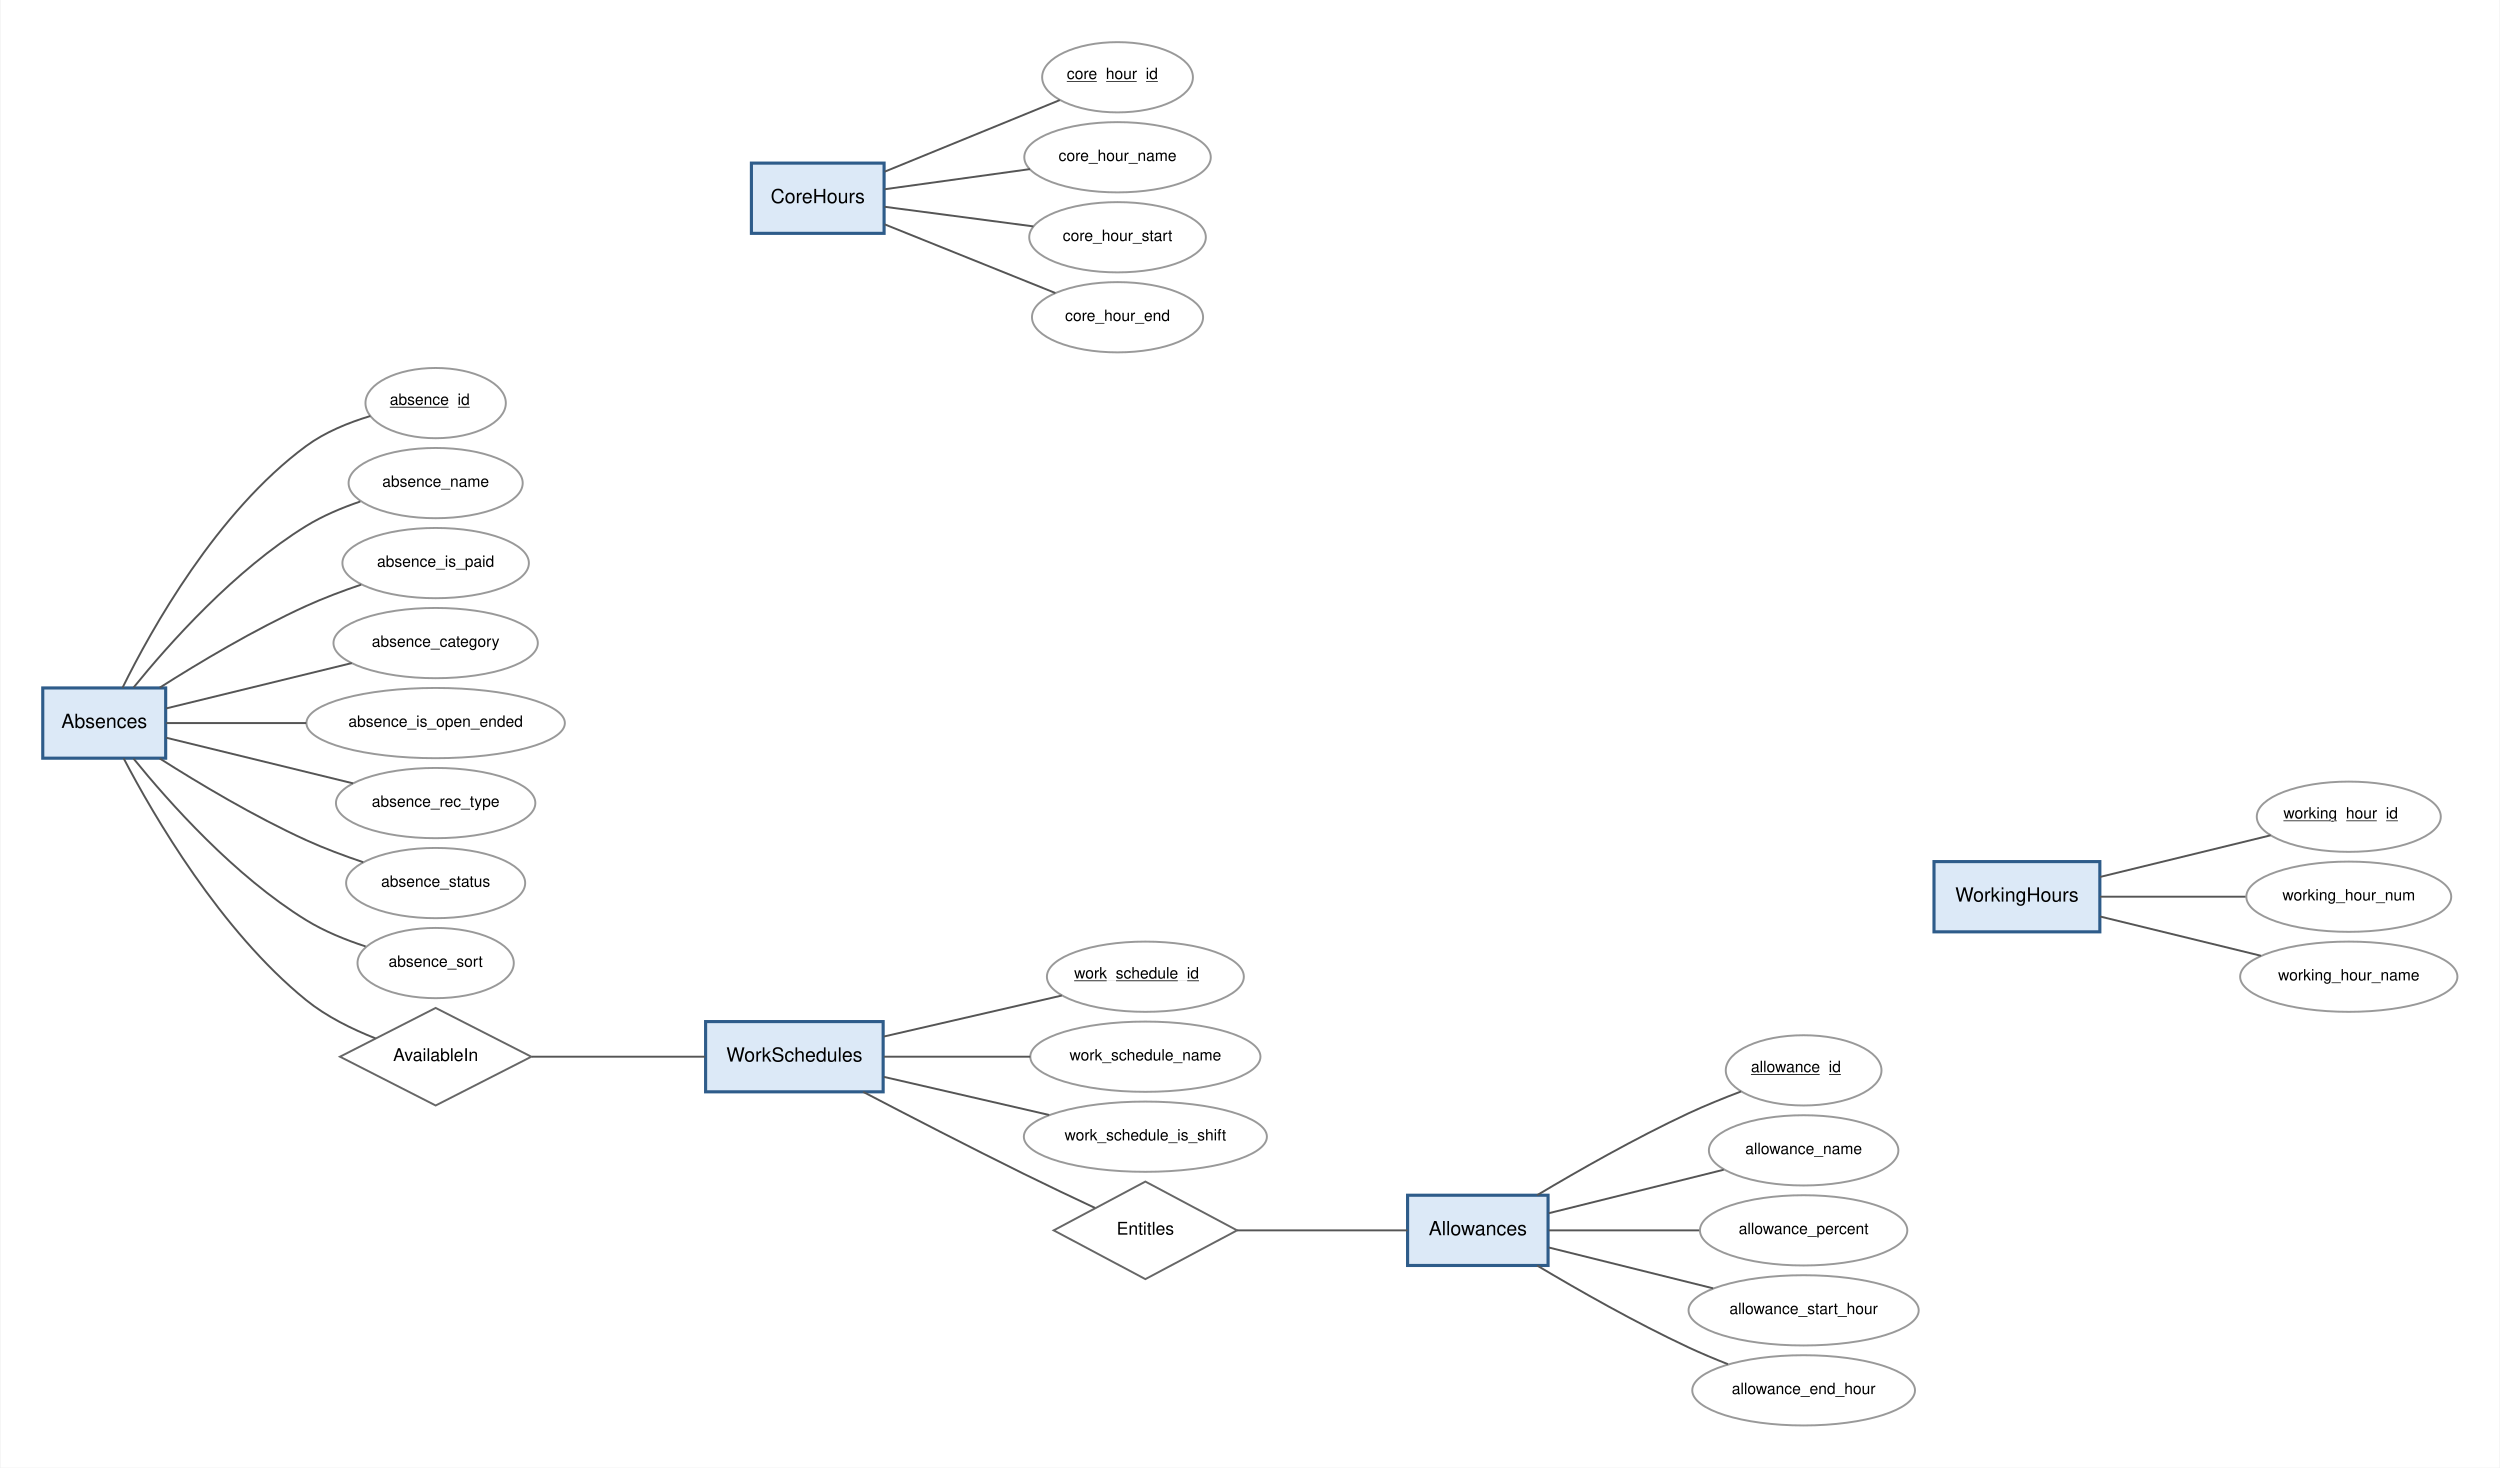
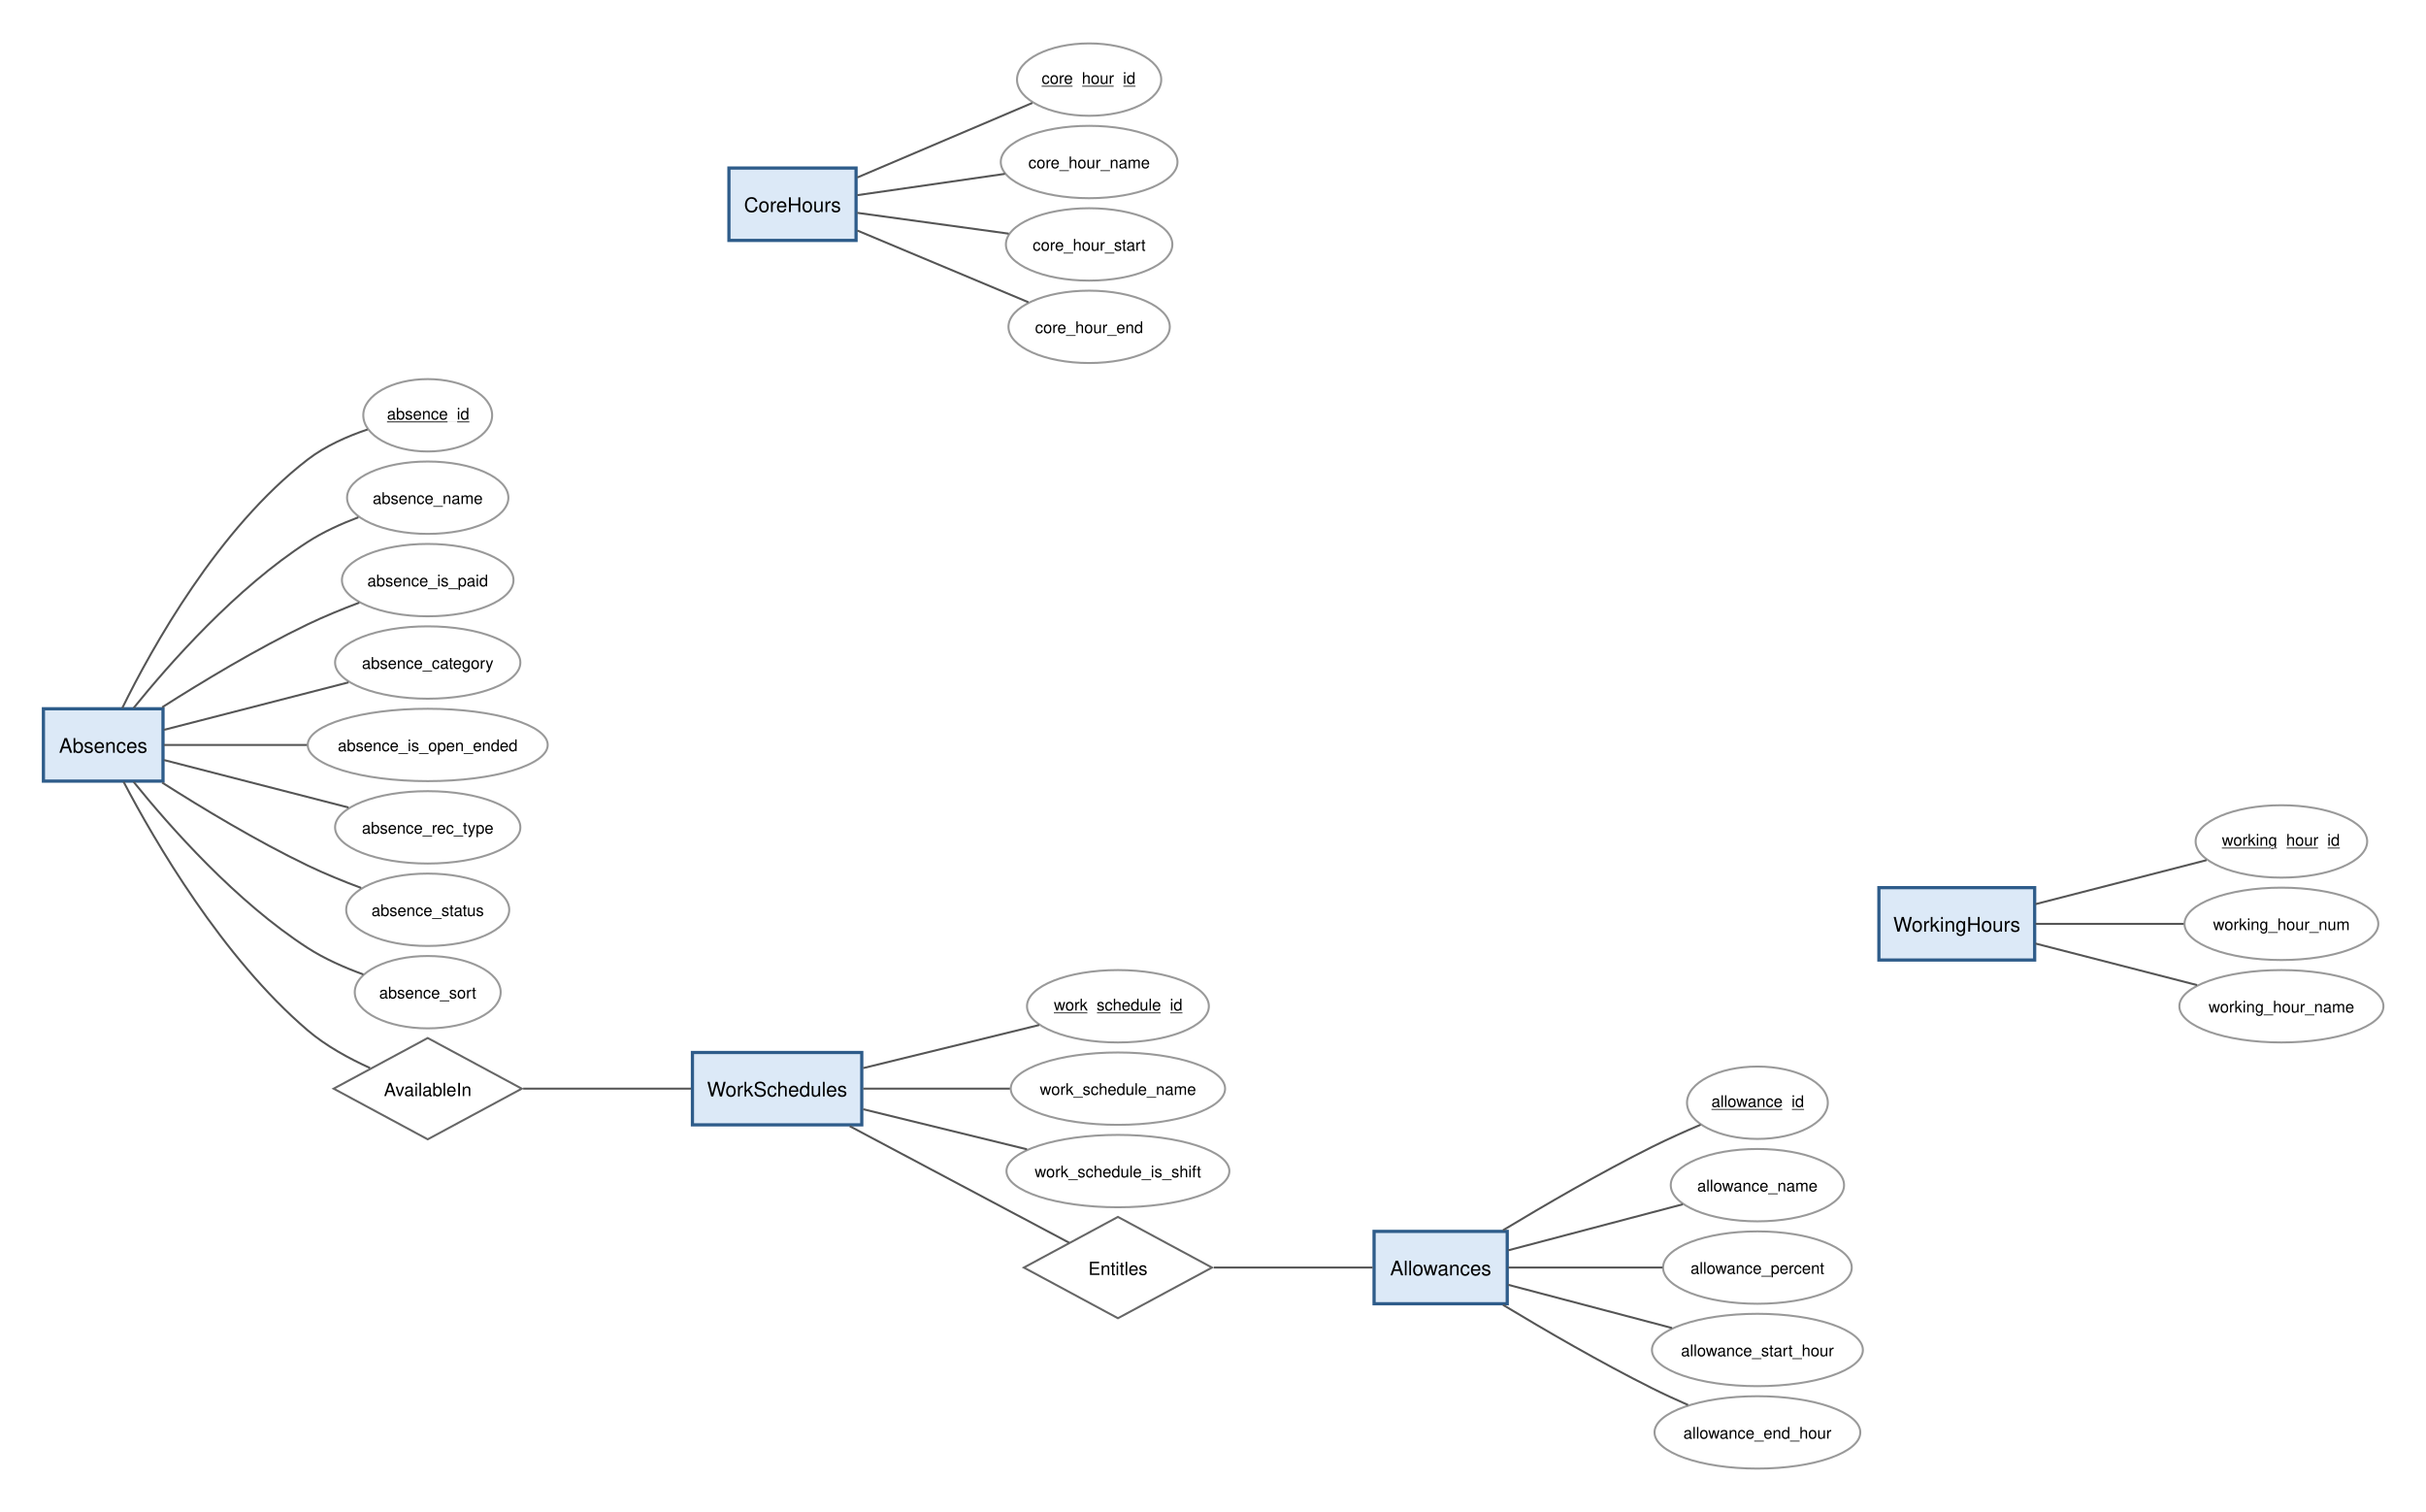
- <svg xmlns="http://www.w3.org/2000/svg" width="1281pt" height="752pt" viewBox="0.00 0.00 1280.71 752.20">
+ <svg xmlns="http://www.w3.org/2000/svg" width="1207pt" height="752pt" viewBox="0.00 0.00 1207.00 752.00">
  <g id="graph0" class="graph" transform="scale(1 1) rotate(0) translate(21.6 730.6)">
-     <polygon fill="white" stroke="transparent" points="-21.6,21.6 -21.6,-730.6 1259.11,-730.6 1259.11,21.6 -21.6,21.6" />
+     <polygon fill="white" stroke="none" points="-21.6,21.6 -21.6,-730.6 1185.83,-730.6 1185.83,21.6 -21.6,21.6" />
    <g id="node1" class="node">
-       <polygon fill="#dce9f7" stroke="#2e5c8a" stroke-width="1.6" points="430.73,-207 339.73,-207 339.73,-171 430.73,-171 430.73,-207" />
-       <text text-anchor="middle" x="385.23" y="-186.5" font-family="Helvetica,sans-Serif" font-size="10.00">WorkSchedules</text>
+       <polygon fill="#dce9f7" stroke="#2e5c8a" stroke-width="1.6" points="407.15,-207 322.9,-207 322.9,-171 407.15,-171 407.15,-207" />
+       <text xml:space="preserve" text-anchor="middle" x="365.03" y="-185.12" font-family="Helvetica,sans-Serif" font-size="10.00">WorkSchedules</text>
    </g>
    <g id="node2" class="node">
-       <ellipse fill="white" stroke="#999999" cx="565.13" cy="-230" rx="50.47" ry="18" />
-       <text text-anchor="start" x="528.63" y="-229.1" font-family="Helvetica,sans-Serif" text-decoration="underline" font-size="8.00">work_schedule_id</text>
+       <ellipse fill="white" stroke="#999999" cx="534.6" cy="-230" rx="45.24" ry="18" />
+       <text xml:space="preserve" text-anchor="start" x="502.72" y="-227.9" font-family="Helvetica,sans-Serif" text-decoration="underline" font-size="8.00">work_schedule_id</text>
    </g>
    <g id="edge1" class="edge">
-       <path fill="none" stroke="#555555" d="M431.12,-199.35C459.12,-205.8 494.91,-214.05 522.31,-220.36" />
+       <path fill="none" stroke="#555555" d="M407.88,-199.24C434.73,-205.81 469.33,-214.27 495.43,-220.66" />
    </g>
    <g id="node3" class="node">
-       <ellipse fill="white" stroke="#999999" cx="565.13" cy="-189" rx="58.98" ry="18" />
-       <text text-anchor="middle" x="565.13" y="-187.1" font-family="Helvetica,sans-Serif" font-size="8.00">work_schedule_name</text>
+       <ellipse fill="white" stroke="#999999" cx="534.6" cy="-189" rx="53.32" ry="18" />
+       <text xml:space="preserve" text-anchor="middle" x="534.6" y="-185.9" font-family="Helvetica,sans-Serif" font-size="8.00">work_schedule_name</text>
    </g>
    <g id="edge2" class="edge">
-       <path fill="none" stroke="#555555" d="M431.12,-189C453.87,-189 481.76,-189 506.12,-189" />
+       <path fill="none" stroke="#555555" d="M407.88,-189C429.98,-189 457.33,-189 480.87,-189" />
    </g>
    <g id="node4" class="node">
-       <ellipse fill="white" stroke="#999999" cx="565.13" cy="-148" rx="62.29" ry="18" />
-       <text text-anchor="middle" x="565.13" y="-146.1" font-family="Helvetica,sans-Serif" font-size="8.00">work_schedule_is_shift</text>
+       <ellipse fill="white" stroke="#999999" cx="534.6" cy="-148" rx="55.45" ry="18" />
+       <text xml:space="preserve" text-anchor="middle" x="534.6" y="-144.9" font-family="Helvetica,sans-Serif" font-size="8.00">work_schedule_is_shift</text>
    </g>
    <g id="edge3" class="edge">
-       <path fill="none" stroke="#555555" d="M431.12,-178.65C456.96,-172.7 489.43,-165.22 515.82,-159.13" />
+       <path fill="none" stroke="#555555" d="M407.88,-178.76C432.7,-172.69 464.13,-165 489.35,-158.83" />
    </g>
    <g id="node30" class="node">
-       <polygon fill="white" stroke="#666666" points="565.13,-125 518.13,-100 565.13,-75 612.13,-100 565.13,-125" />
-       <text text-anchor="middle" x="565.13" y="-97.8" font-family="Helvetica,sans-Serif" font-size="9.00">Entitles</text>
+       <polygon fill="white" stroke="#666666" points="534.6,-125.2 487.8,-100 534.6,-74.8 581.4,-100 534.6,-125.2" />
+       <text xml:space="preserve" text-anchor="middle" x="534.6" y="-96.33" font-family="Helvetica,sans-Serif" font-size="9.00">Entitles</text>
    </g>
    <g id="edge26" class="edge">
-       <path fill="none" stroke="#555555" d="M420.48,-170.97C443.61,-158.89 474.88,-142.74 502.73,-129 514.68,-123.1 528.04,-116.76 539.24,-111.52" />
+       <path fill="none" stroke="#555555" d="M401.16,-170.34C433.98,-152.91 482.04,-127.38 510.35,-112.35" />
    </g>
    <g id="node5" class="node">
-       <polygon fill="#dce9f7" stroke="#2e5c8a" stroke-width="1.6" points="1054.33,-289 969.33,-289 969.33,-253 1054.33,-253 1054.33,-289" />
-       <text text-anchor="middle" x="1011.83" y="-268.5" font-family="Helvetica,sans-Serif" font-size="10.00">WorkingHours</text>
+       <polygon fill="#dce9f7" stroke="#2e5c8a" stroke-width="1.6" points="990.7,-289 913.2,-289 913.2,-253 990.7,-253 990.7,-289" />
+       <text xml:space="preserve" text-anchor="middle" x="951.95" y="-267.12" font-family="Helvetica,sans-Serif" font-size="10.00">WorkingHours</text>
    </g>
    <g id="node6" class="node">
-       <ellipse fill="white" stroke="#999999" cx="1181.92" cy="-312" rx="47.16" ry="18" />
-       <text text-anchor="start" x="1148.42" y="-311.1" font-family="Helvetica,sans-Serif" text-decoration="underline" font-size="8.00">working_hour_id</text>
+       <ellipse fill="white" stroke="#999999" cx="1113.46" cy="-312" rx="42.68" ry="18" />
+       <text xml:space="preserve" text-anchor="start" x="1083.84" y="-309.9" font-family="Helvetica,sans-Serif" text-decoration="underline" font-size="8.00">working_hour_id</text>
    </g>
    <g id="edge4" class="edge">
-       <path fill="none" stroke="#555555" d="M1054.38,-281.13C1081.11,-287.66 1115.63,-296.08 1141.86,-302.47" />
+       <path fill="none" stroke="#555555" d="M991.16,-280.82C1016.96,-287.45 1050.82,-296.16 1076.21,-302.68" />
    </g>
    <g id="node7" class="node">
-       <ellipse fill="white" stroke="#999999" cx="1181.92" cy="-271" rx="52.51" ry="18" />
-       <text text-anchor="middle" x="1181.92" y="-269.1" font-family="Helvetica,sans-Serif" font-size="8.00">working_hour_num</text>
+       <ellipse fill="white" stroke="#999999" cx="1113.46" cy="-271" rx="48.21" ry="18" />
+       <text xml:space="preserve" text-anchor="middle" x="1113.46" y="-267.9" font-family="Helvetica,sans-Serif" font-size="8.00">working_hour_num</text>
    </g>
    <g id="edge5" class="edge">
-       <path fill="none" stroke="#555555" d="M1054.38,-271C1076.93,-271 1105.03,-271 1129.01,-271" />
+       <path fill="none" stroke="#555555" d="M991.16,-271C1013.28,-271 1041.31,-271 1064.86,-271" />
    </g>
    <g id="node8" class="node">
-       <ellipse fill="white" stroke="#999999" cx="1181.92" cy="-230" rx="55.68" ry="18" />
-       <text text-anchor="middle" x="1181.92" y="-228.1" font-family="Helvetica,sans-Serif" font-size="8.00">working_hour_name</text>
+       <ellipse fill="white" stroke="#999999" cx="1113.46" cy="-230" rx="50.77" ry="18" />
+       <text xml:space="preserve" text-anchor="middle" x="1113.46" y="-226.9" font-family="Helvetica,sans-Serif" font-size="8.00">working_hour_name</text>
    </g>
    <g id="edge6" class="edge">
-       <path fill="none" stroke="#555555" d="M1054.38,-260.87C1079.46,-254.75 1111.4,-246.96 1136.91,-240.73" />
+       <path fill="none" stroke="#555555" d="M991.16,-261.18C1015.4,-254.95 1046.74,-246.89 1071.5,-240.53" />
    </g>
    <g id="node9" class="node">
-       <polygon fill="#dce9f7" stroke="#2e5c8a" stroke-width="1.6" points="431.21,-647 363.21,-647 363.21,-611 431.21,-611 431.21,-647" />
-       <text text-anchor="middle" x="397.21" y="-626.5" font-family="Helvetica,sans-Serif" font-size="10.00">CoreHours</text>
+       <polygon fill="#dce9f7" stroke="#2e5c8a" stroke-width="1.6" points="404.31,-647 341.06,-647 341.06,-611 404.31,-611 404.31,-647" />
+       <text xml:space="preserve" text-anchor="middle" x="372.69" y="-625.12" font-family="Helvetica,sans-Serif" font-size="10.00">CoreHours</text>
    </g>
    <g id="node10" class="node">
-       <ellipse fill="white" stroke="#999999" cx="550.86" cy="-691" rx="38.64" ry="18" />
-       <text text-anchor="start" x="524.86" y="-690.1" font-family="Helvetica,sans-Serif" text-decoration="underline" font-size="8.00">core_hour_id</text>
+       <ellipse fill="white" stroke="#999999" cx="520.27" cy="-691" rx="35.88" ry="18" />
+       <text xml:space="preserve" text-anchor="start" x="496.65" y="-688.9" font-family="Helvetica,sans-Serif" text-decoration="underline" font-size="8.00">core_hour_id</text>
    </g>
    <g id="edge7" class="edge">
-       <path fill="none" stroke="#555555" d="M431.49,-642.61C458.34,-653.59 495.72,-668.87 521.25,-679.3" />
+       <path fill="none" stroke="#555555" d="M404.92,-642.3C430.82,-653.33 467.28,-668.86 492.01,-679.39" />
    </g>
    <g id="node11" class="node">
-       <ellipse fill="white" stroke="#999999" cx="550.86" cy="-650" rx="47.79" ry="18" />
-       <text text-anchor="middle" x="550.86" y="-648.1" font-family="Helvetica,sans-Serif" font-size="8.00">core_hour_name</text>
+       <ellipse fill="white" stroke="#999999" cx="520.27" cy="-650" rx="43.96" ry="18" />
+       <text xml:space="preserve" text-anchor="middle" x="520.27" y="-646.9" font-family="Helvetica,sans-Serif" font-size="8.00">core_hour_name</text>
    </g>
    <g id="edge8" class="edge">
-       <path fill="none" stroke="#555555" d="M431.49,-633.61C453.37,-636.64 482.25,-640.64 506,-643.93" />
+       <path fill="none" stroke="#555555" d="M404.92,-633.51C426.39,-636.6 455.12,-640.75 478.41,-644.11" />
    </g>
    <g id="node12" class="node">
-       <ellipse fill="white" stroke="#999999" cx="550.86" cy="-609" rx="45.26" ry="18" />
-       <text text-anchor="middle" x="550.86" y="-607.1" font-family="Helvetica,sans-Serif" font-size="8.00">core_hour_start</text>
+       <ellipse fill="white" stroke="#999999" cx="520.27" cy="-609" rx="41.41" ry="18" />
+       <text xml:space="preserve" text-anchor="middle" x="520.27" y="-605.9" font-family="Helvetica,sans-Serif" font-size="8.00">core_hour_start</text>
    </g>
    <g id="edge9" class="edge">
-       <path fill="none" stroke="#555555" d="M431.49,-624.61C453.9,-621.66 483.63,-617.73 507.7,-614.56" />
+       <path fill="none" stroke="#555555" d="M404.92,-624.71C426.98,-621.68 456.69,-617.6 480.3,-614.35" />
    </g>
    <g id="node13" class="node">
-       <ellipse fill="white" stroke="#999999" cx="550.86" cy="-568" rx="43.85" ry="18" />
-       <text text-anchor="middle" x="550.86" y="-566.1" font-family="Helvetica,sans-Serif" font-size="8.00">core_hour_end</text>
+       <ellipse fill="white" stroke="#999999" cx="520.27" cy="-568" rx="40.13" ry="18" />
+       <text xml:space="preserve" text-anchor="middle" x="520.27" y="-564.9" font-family="Helvetica,sans-Serif" font-size="8.00">core_hour_end</text>
    </g>
    <g id="edge10" class="edge">
-       <path fill="none" stroke="#555555" d="M431.49,-615.61C457.56,-605.13 493.55,-590.65 518.98,-580.42" />
+       <path fill="none" stroke="#555555" d="M404.92,-615.91C430.15,-605.34 465.4,-590.57 490.07,-580.23" />
    </g>
    <g id="node14" class="node">
-       <polygon fill="#dce9f7" stroke="#2e5c8a" stroke-width="1.6" points="63,-378 0,-378 0,-342 63,-342 63,-378" />
-       <text text-anchor="middle" x="31.5" y="-357.5" font-family="Helvetica,sans-Serif" font-size="10.00">Absences</text>
+       <polygon fill="#dce9f7" stroke="#2e5c8a" stroke-width="1.6" points="59.5,-378 0,-378 0,-342 59.5,-342 59.5,-378" />
+       <text xml:space="preserve" text-anchor="middle" x="29.75" y="-356.12" font-family="Helvetica,sans-Serif" font-size="10.00">Absences</text>
    </g>
    <g id="node15" class="node">
-       <ellipse fill="white" stroke="#999999" cx="201.37" cy="-524" rx="35.97" ry="18" />
-       <text text-anchor="start" x="177.87" y="-523.1" font-family="Helvetica,sans-Serif" text-decoration="underline" font-size="8.00">absence_id</text>
+       <ellipse fill="white" stroke="#999999" cx="191.2" cy="-524" rx="32.05" ry="18" />
+       <text xml:space="preserve" text-anchor="start" x="170.95" y="-521.9" font-family="Helvetica,sans-Serif" text-decoration="underline" font-size="8.00">absence_id</text>
    </g>
    <g id="edge11" class="edge">
-       <path fill="none" stroke="#555555" d="M40.85,-378.04C55.63,-408.05 89.23,-468.27 135,-502 144.64,-509.1 156.72,-514.01 167.87,-517.36" />
+       <path fill="none" stroke="#555555" d="M39.24,-378.35C53.95,-408.28 86.95,-467.7 131.5,-502 140.21,-508.71 151.18,-513.54 161.28,-516.95" />
    </g>
    <g id="node16" class="node">
-       <ellipse fill="white" stroke="#999999" cx="201.37" cy="-483" rx="44.62" ry="18" />
-       <text text-anchor="middle" x="201.37" y="-481.1" font-family="Helvetica,sans-Serif" font-size="8.00">absence_name</text>
+       <ellipse fill="white" stroke="#999999" cx="191.2" cy="-483" rx="40.13" ry="18" />
+       <text xml:space="preserve" text-anchor="middle" x="191.2" y="-479.9" font-family="Helvetica,sans-Serif" font-size="8.00">absence_name</text>
    </g>
    <g id="edge12" class="edge">
-       <path fill="none" stroke="#555555" d="M46.54,-378.22C64.71,-400.64 98.4,-438.49 135,-461 143.47,-466.21 153.31,-470.35 162.76,-473.57" />
+       <path fill="none" stroke="#555555" d="M44.92,-378.42C62.91,-400.7 95.9,-438.05 131.5,-461 139.18,-465.95 148.15,-470.02 156.72,-473.26" />
    </g>
    <g id="node17" class="node">
-       <ellipse fill="white" stroke="#999999" cx="201.37" cy="-442" rx="47.79" ry="18" />
-       <text text-anchor="middle" x="201.37" y="-440.1" font-family="Helvetica,sans-Serif" font-size="8.00">absence_is_paid</text>
+       <ellipse fill="white" stroke="#999999" cx="191.2" cy="-442" rx="42.68" ry="18" />
+       <text xml:space="preserve" text-anchor="middle" x="191.2" y="-438.9" font-family="Helvetica,sans-Serif" font-size="8.00">absence_is_paid</text>
    </g>
    <g id="edge13" class="edge">
-       <path fill="none" stroke="#555555" d="M59.95,-378.15C80.13,-390.98 108.54,-407.96 135,-420 143.94,-424.07 153.85,-427.79 163.21,-430.96" />
+       <path fill="none" stroke="#555555" d="M59.09,-378.74C78.88,-391.35 106.18,-407.83 131.5,-420 139.64,-423.91 148.68,-427.6 157.17,-430.8" />
    </g>
    <g id="node18" class="node">
-       <ellipse fill="white" stroke="#999999" cx="201.37" cy="-401" rx="52.37" ry="18" />
-       <text text-anchor="middle" x="201.37" y="-399.1" font-family="Helvetica,sans-Serif" font-size="8.00">absence_category</text>
+       <ellipse fill="white" stroke="#999999" cx="191.2" cy="-401" rx="46.09" ry="18" />
+       <text xml:space="preserve" text-anchor="middle" x="191.2" y="-397.9" font-family="Helvetica,sans-Serif" font-size="8.00">absence_category</text>
    </g>
    <g id="edge14" class="edge">
-       <path fill="none" stroke="#555555" d="M63.29,-367.52C89.98,-374.04 128.85,-383.53 158.39,-390.75" />
+       <path fill="none" stroke="#555555" d="M60,-367.52C85.8,-374.15 123.59,-383.87 151.81,-391.13" />
    </g>
    <g id="node19" class="node">
-       <ellipse fill="white" stroke="#999999" cx="201.37" cy="-360" rx="66.23" ry="18" />
-       <text text-anchor="middle" x="201.37" y="-358.1" font-family="Helvetica,sans-Serif" font-size="8.00">absence_is_open_ended</text>
+       <ellipse fill="white" stroke="#999999" cx="191.2" cy="-360" rx="59.7" ry="18" />
+       <text xml:space="preserve" text-anchor="middle" x="191.2" y="-356.9" font-family="Helvetica,sans-Serif" font-size="8.00">absence_is_open_ended</text>
    </g>
    <g id="edge15" class="edge">
-       <path fill="none" stroke="#555555" d="M63.29,-360C83.36,-360 110.31,-360 135,-360" />
+       <path fill="none" stroke="#555555" d="M60,-360C79.87,-360 106.84,-360 131.09,-360" />
    </g>
    <g id="node20" class="node">
-       <ellipse fill="white" stroke="#999999" cx="201.37" cy="-319" rx="51.1" ry="18" />
-       <text text-anchor="middle" x="201.37" y="-317.1" font-family="Helvetica,sans-Serif" font-size="8.00">absence_rec_type</text>
+       <ellipse fill="white" stroke="#999999" cx="191.2" cy="-319" rx="46.09" ry="18" />
+       <text xml:space="preserve" text-anchor="middle" x="191.2" y="-315.9" font-family="Helvetica,sans-Serif" font-size="8.00">absence_rec_type</text>
    </g>
    <g id="edge16" class="edge">
-       <path fill="none" stroke="#555555" d="M63.29,-352.48C90.17,-345.91 129.41,-336.33 159.02,-329.1" />
+       <path fill="none" stroke="#555555" d="M60,-352.48C85.8,-345.85 123.59,-336.13 151.81,-328.87" />
    </g>
    <g id="node21" class="node">
-       <ellipse fill="white" stroke="#999999" cx="201.37" cy="-278" rx="45.89" ry="18" />
-       <text text-anchor="middle" x="201.37" y="-276.1" font-family="Helvetica,sans-Serif" font-size="8.00">absence_status</text>
+       <ellipse fill="white" stroke="#999999" cx="191.2" cy="-278" rx="40.56" ry="18" />
+       <text xml:space="preserve" text-anchor="middle" x="191.2" y="-274.9" font-family="Helvetica,sans-Serif" font-size="8.00">absence_status</text>
    </g>
    <g id="edge17" class="edge">
-       <path fill="none" stroke="#555555" d="M59.95,-341.85C80.13,-329.02 108.54,-312.04 135,-300 144.26,-295.78 154.58,-291.94 164.23,-288.69" />
+       <path fill="none" stroke="#555555" d="M59.09,-341.26C78.88,-328.65 106.18,-312.17 131.5,-300 139.94,-295.95 149.33,-292.13 158.08,-288.86" />
    </g>
    <g id="node22" class="node">
-       <ellipse fill="white" stroke="#999999" cx="201.37" cy="-237" rx="40.05" ry="18" />
-       <text text-anchor="middle" x="201.37" y="-235.1" font-family="Helvetica,sans-Serif" font-size="8.00">absence_sort</text>
+       <ellipse fill="white" stroke="#999999" cx="191.2" cy="-237" rx="36.3" ry="18" />
+       <text xml:space="preserve" text-anchor="middle" x="191.2" y="-233.9" font-family="Helvetica,sans-Serif" font-size="8.00">absence_sort</text>
    </g>
    <g id="edge18" class="edge">
-       <path fill="none" stroke="#555555" d="M46.54,-341.78C64.71,-319.36 98.4,-281.51 135,-259 144.28,-253.29 155.22,-248.86 165.47,-245.52" />
+       <path fill="none" stroke="#555555" d="M44.92,-341.58C62.91,-319.3 95.9,-281.95 131.5,-259 139.92,-253.57 149.86,-249.21 159.16,-245.84" />
    </g>
    <g id="node29" class="node">
-       <polygon fill="white" stroke="#666666" points="201.37,-214 152.33,-189 201.37,-164 250.4,-189 201.37,-214" />
-       <text text-anchor="middle" x="201.37" y="-186.8" font-family="Helvetica,sans-Serif" font-size="9.00">AvailableIn</text>
+       <polygon fill="white" stroke="#666666" points="191.2,-214.2 144.4,-189 191.2,-163.8 238,-189 191.2,-214.2" />
+       <text xml:space="preserve" text-anchor="middle" x="191.2" y="-185.32" font-family="Helvetica,sans-Serif" font-size="9.00">AvailableIn</text>
    </g>
    <g id="edge24" class="edge">
-       <path fill="none" stroke="#555555" d="M41.45,-341.95C56.87,-312.45 91.08,-253.63 135,-218 145.41,-209.55 158.67,-203.07 170.53,-198.4" />
+       <path fill="none" stroke="#555555" d="M39.88,-341.67C55.29,-312.29 88.96,-254.29 131.5,-218 140.58,-210.25 152.09,-203.98 162.5,-199.28" />
    </g>
    <g id="node23" class="node">
-       <polygon fill="#dce9f7" stroke="#2e5c8a" stroke-width="1.6" points="771.52,-118 699.52,-118 699.52,-82 771.52,-82 771.52,-118" />
-       <text text-anchor="middle" x="735.52" y="-97.5" font-family="Helvetica,sans-Serif" font-size="10.00">Allowances</text>
+       <polygon fill="#dce9f7" stroke="#2e5c8a" stroke-width="1.6" points="728.29,-118 662.04,-118 662.04,-82 728.29,-82 728.29,-118" />
+       <text xml:space="preserve" text-anchor="middle" x="695.17" y="-96.12" font-family="Helvetica,sans-Serif" font-size="10.00">Allowances</text>
    </g>
    <g id="node24" class="node">
-       <ellipse fill="white" stroke="#999999" cx="902.51" cy="-182" rx="39.91" ry="18" />
-       <text text-anchor="start" x="875.51" y="-181.1" font-family="Helvetica,sans-Serif" text-decoration="underline" font-size="8.00">allowance_id</text>
+       <ellipse fill="white" stroke="#999999" cx="852.76" cy="-182" rx="35.03" ry="18" />
+       <text xml:space="preserve" text-anchor="start" x="829.89" y="-179.9" font-family="Helvetica,sans-Serif" text-decoration="underline" font-size="8.00">allowance_id</text>
    </g>
    <g id="edge19" class="edge">
-       <path fill="none" stroke="#555555" d="M765.88,-118.02C787.04,-130.62 816.5,-147.39 843.52,-160 852.11,-164.01 861.64,-167.86 870.46,-171.19" />
+       <path fill="none" stroke="#555555" d="M726.18,-118.56C746.7,-130.94 774.73,-147.22 800.29,-160 808.03,-163.87 816.61,-167.7 824.51,-171.06" />
    </g>
    <g id="node25" class="node">
-       <ellipse fill="white" stroke="#999999" cx="902.51" cy="-141" rx="48.56" ry="18" />
-       <text text-anchor="middle" x="902.51" y="-139.1" font-family="Helvetica,sans-Serif" font-size="8.00">allowance_name</text>
+       <ellipse fill="white" stroke="#999999" cx="852.76" cy="-141" rx="43.11" ry="18" />
+       <text xml:space="preserve" text-anchor="middle" x="852.76" y="-137.9" font-family="Helvetica,sans-Serif" font-size="8.00">allowance_name</text>
    </g>
    <g id="edge20" class="edge">
-       <path fill="none" stroke="#555555" d="M771.92,-108.8C798.24,-115.34 834.18,-124.27 861.54,-131.07" />
+       <path fill="none" stroke="#555555" d="M728.79,-108.59C754.18,-115.29 789.41,-124.57 815.66,-131.49" />
    </g>
    <g id="node26" class="node">
-       <ellipse fill="white" stroke="#999999" cx="902.51" cy="-100" rx="53.14" ry="18" />
-       <text text-anchor="middle" x="902.51" y="-98.1" font-family="Helvetica,sans-Serif" font-size="8.00">allowance_percent</text>
+       <ellipse fill="white" stroke="#999999" cx="852.76" cy="-100" rx="46.94" ry="18" />
+       <text xml:space="preserve" text-anchor="middle" x="852.76" y="-96.9" font-family="Helvetica,sans-Serif" font-size="8.00">allowance_percent</text>
    </g>
    <g id="edge21" class="edge">
-       <path fill="none" stroke="#555555" d="M771.92,-100C794.36,-100 823.79,-100 848.94,-100" />
+       <path fill="none" stroke="#555555" d="M728.79,-100C751.06,-100 780.91,-100 805.61,-100" />
    </g>
    <g id="node27" class="node">
-       <ellipse fill="white" stroke="#999999" cx="902.51" cy="-59" rx="58.98" ry="18" />
-       <text text-anchor="middle" x="902.51" y="-57.1" font-family="Helvetica,sans-Serif" font-size="8.00">allowance_start_hour</text>
+       <ellipse fill="white" stroke="#999999" cx="852.76" cy="-59" rx="52.47" ry="18" />
+       <text xml:space="preserve" text-anchor="middle" x="852.76" y="-55.9" font-family="Helvetica,sans-Serif" font-size="8.00">allowance_start_hour</text>
    </g>
    <g id="edge22" class="edge">
-       <path fill="none" stroke="#555555" d="M771.92,-91.2C796.54,-85.09 829.57,-76.88 856.13,-70.28" />
+       <path fill="none" stroke="#555555" d="M728.79,-91.41C752.49,-85.16 784.76,-76.66 810.29,-69.93" />
    </g>
    <g id="node28" class="node">
-       <ellipse fill="white" stroke="#999999" cx="902.51" cy="-18" rx="57.08" ry="18" />
-       <text text-anchor="middle" x="902.51" y="-16.1" font-family="Helvetica,sans-Serif" font-size="8.00">allowance_end_hour</text>
+       <ellipse fill="white" stroke="#999999" cx="852.76" cy="-18" rx="51.19" ry="18" />
+       <text xml:space="preserve" text-anchor="middle" x="852.76" y="-14.9" font-family="Helvetica,sans-Serif" font-size="8.00">allowance_end_hour</text>
    </g>
    <g id="edge23" class="edge">
-       <path fill="none" stroke="#555555" d="M765.88,-81.98C787.04,-69.38 816.5,-52.61 843.52,-40 849.96,-36.99 856.93,-34.07 863.74,-31.4" />
+       <path fill="none" stroke="#555555" d="M726.18,-81.44C746.7,-69.06 774.73,-52.78 800.29,-40 806.03,-37.13 812.23,-34.28 818.27,-31.63" />
    </g>
    <g id="edge25" class="edge">
-       <path fill="none" stroke="#555555" d="M250.62,-189C278.2,-189 312.54,-189 339.5,-189" />
+       <path fill="none" stroke="#555555" d="M238.7,-189C264.74,-189 296.95,-189 322.19,-189" />
    </g>
    <g id="edge27" class="edge">
-       <path fill="none" stroke="#555555" d="M612.14,-100C639.7,-100 674.18,-100 699.51,-100" />
+       <path fill="none" stroke="#555555" d="M582.32,-100C607.71,-100 638.51,-100 661.35,-100" />
    </g>
  </g>
</svg>
